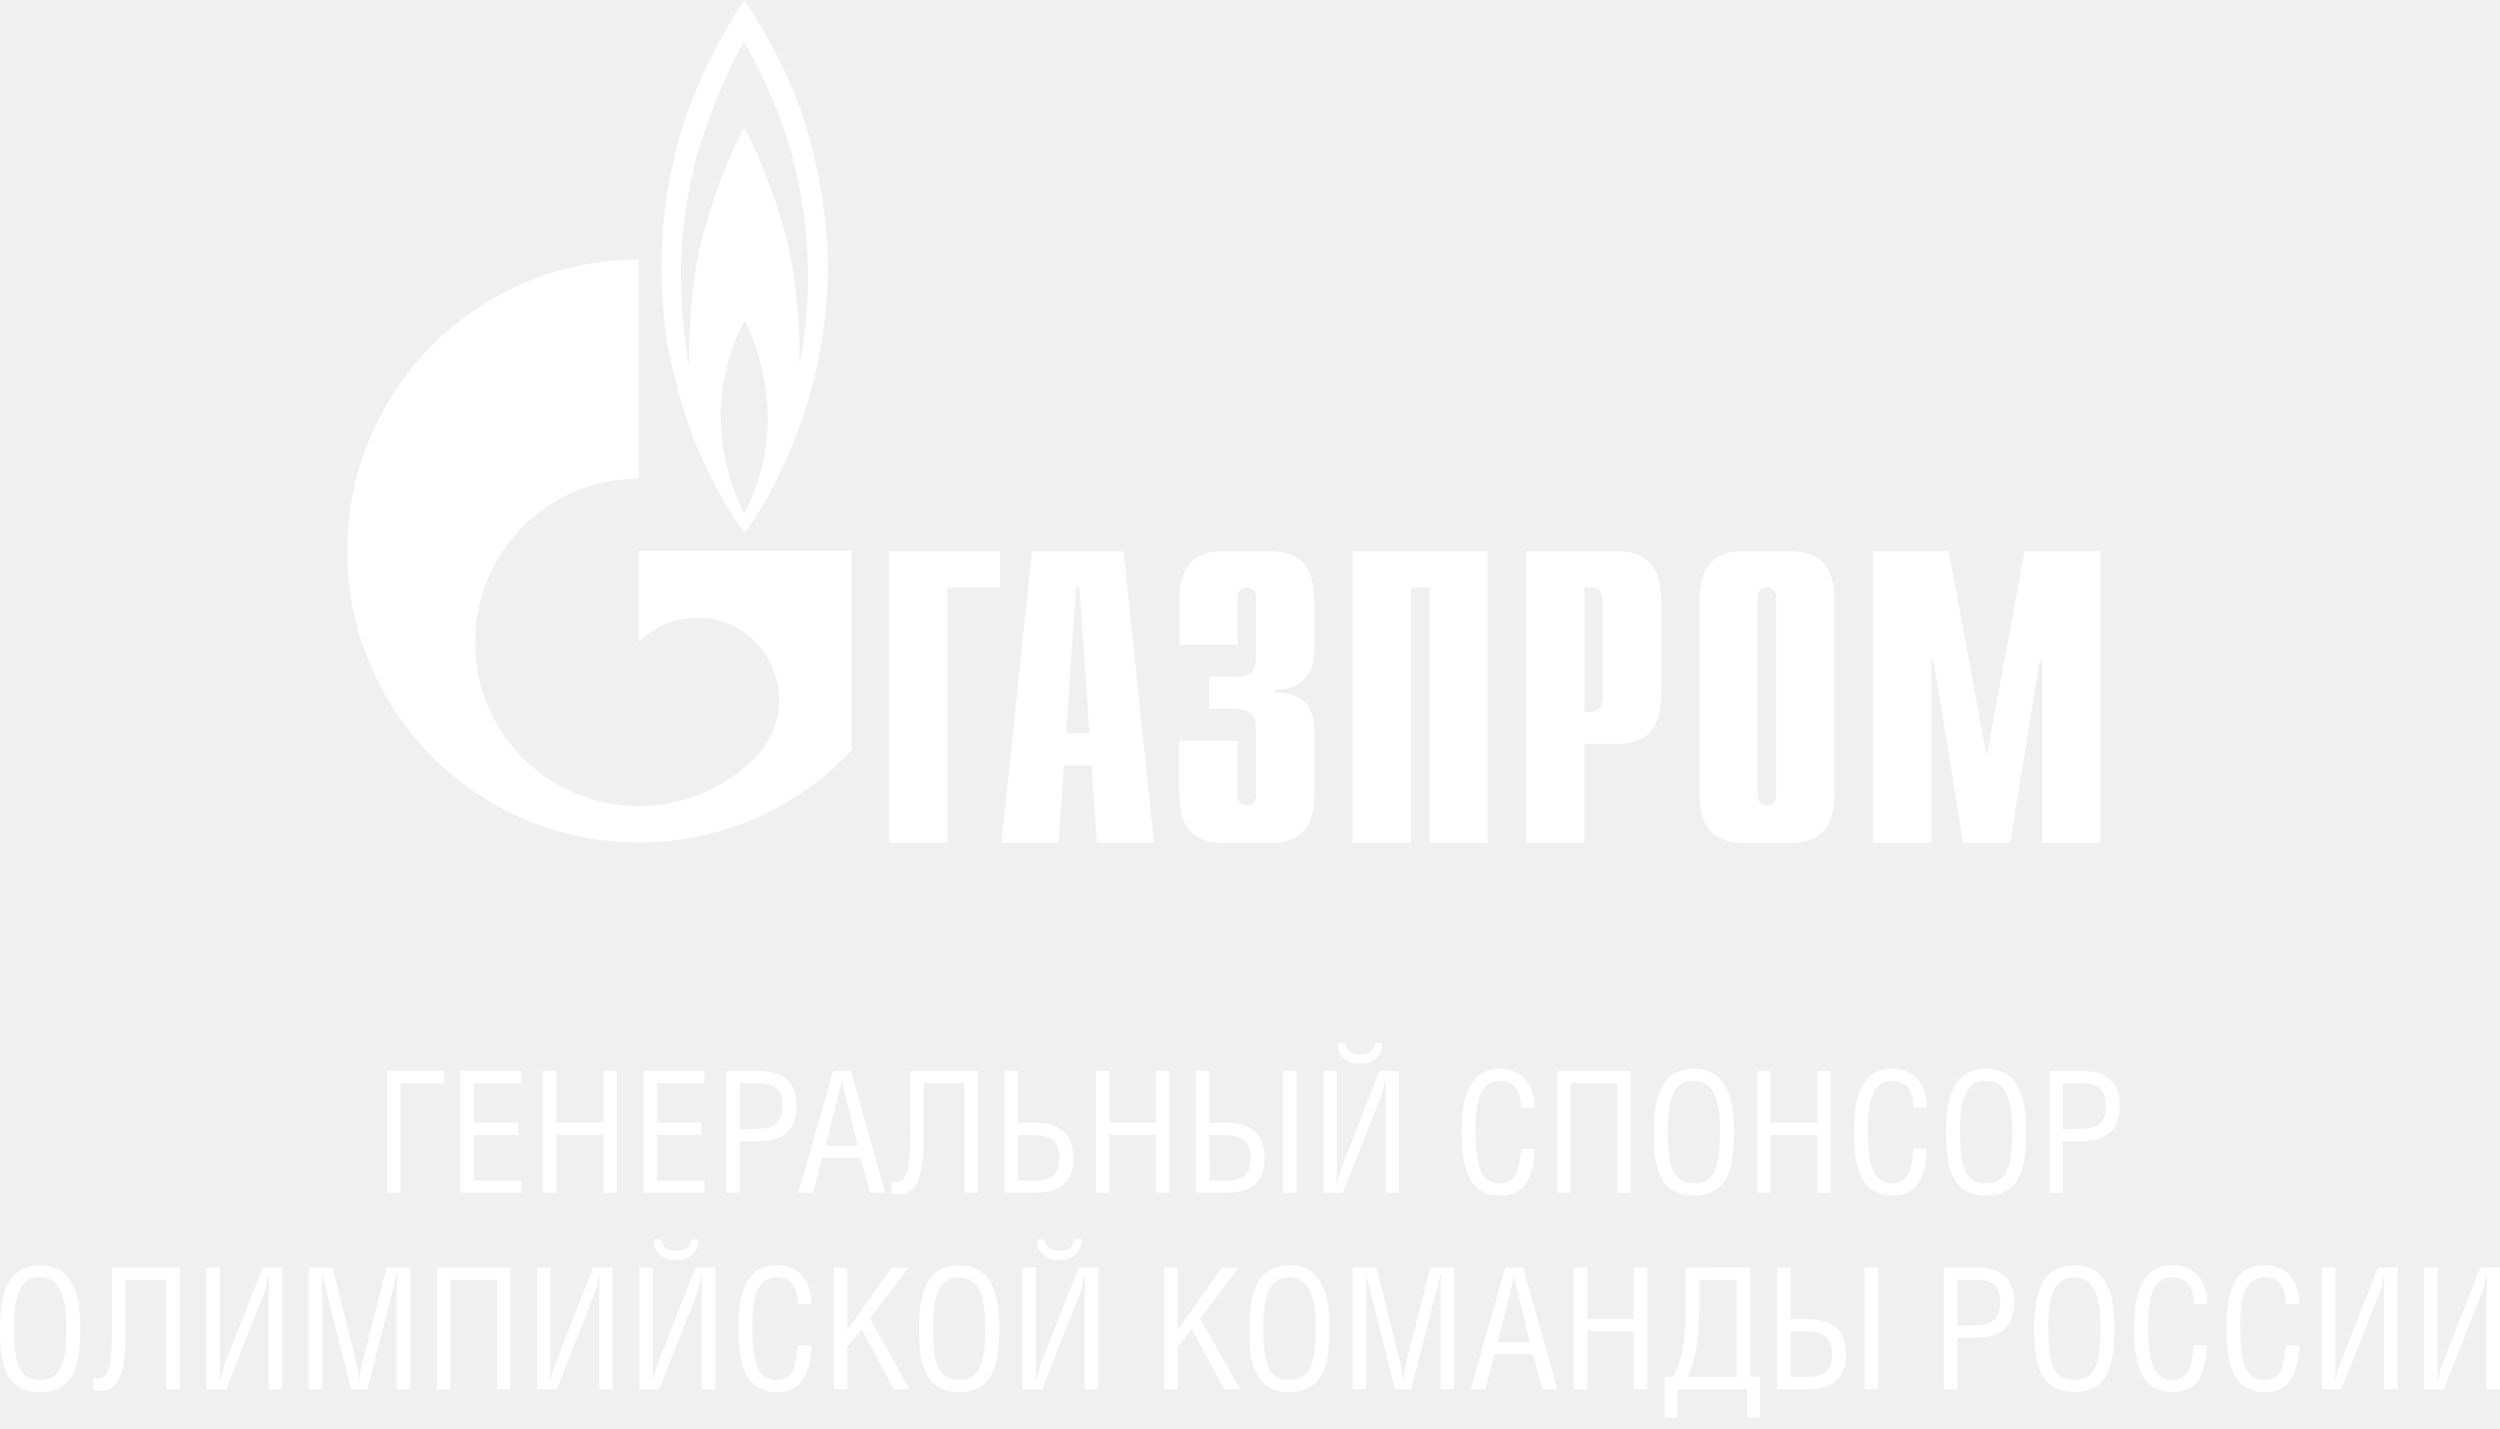
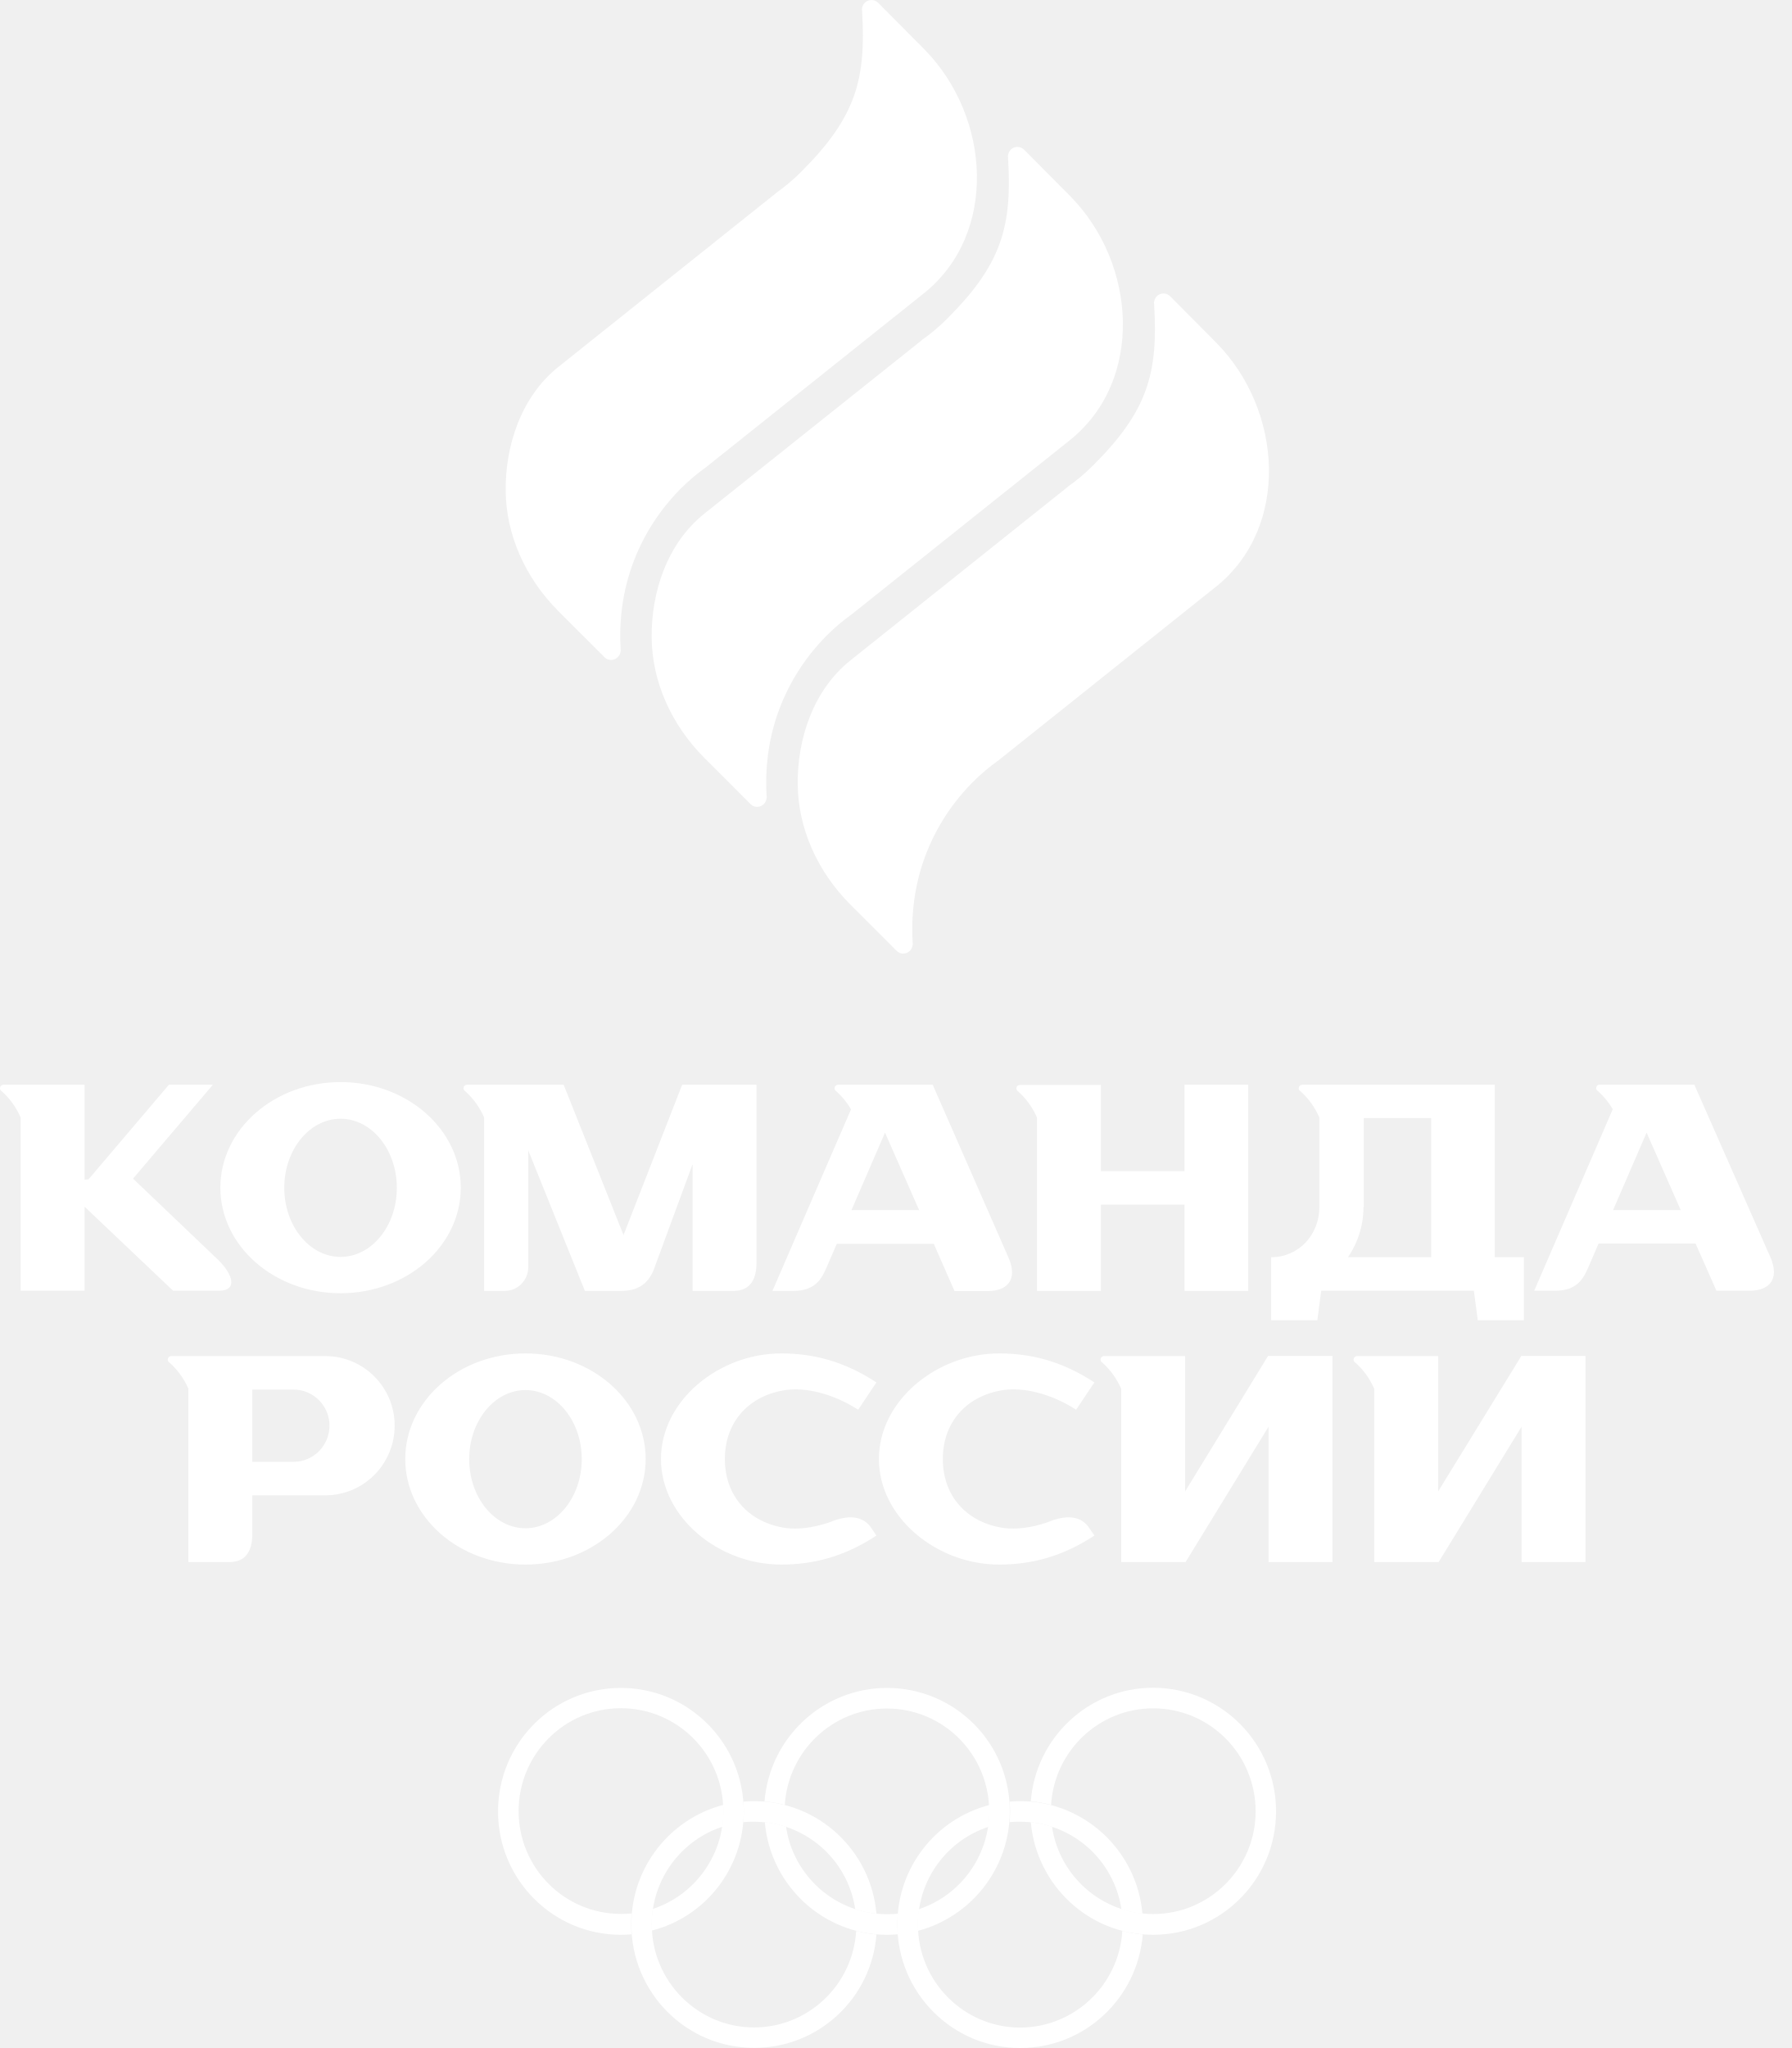
- <svg xmlns="http://www.w3.org/2000/svg" width="140" height="80" viewBox="0 0 140 80" fill="none">
-   <path fill-rule="evenodd" clip-rule="evenodd" d="M49.776 30.867H56.007V32.895H53.042V47.208H49.776V30.867Z" fill="white" />
-   <path fill-rule="evenodd" clip-rule="evenodd" d="M59.701 41.066L60.258 32.889H60.448L61.011 41.066H59.701ZM56.084 47.208H59.28L59.582 42.868H61.124L61.426 47.208H64.622L62.92 30.873H57.786L56.084 47.208Z" fill="white" />
-   <path fill-rule="evenodd" clip-rule="evenodd" d="M69.3 41.487V44.564C69.3 44.985 69.626 45.103 69.816 45.103C70.119 45.103 70.332 44.849 70.332 44.564V40.763C70.332 40.247 70.237 39.69 69.028 39.69H67.7V37.894H69.075C70.006 37.894 70.338 37.686 70.338 36.678V33.429C70.338 33.15 70.13 32.895 69.822 32.895C69.632 32.895 69.306 33.014 69.306 33.429V36.097H66.039V33.785C66.039 32.64 66.182 30.867 68.464 30.867H71.174C73.463 30.867 73.605 32.64 73.605 33.785V36.399C73.605 38.172 72.372 38.664 71.387 38.617V38.783C73.581 38.736 73.605 40.419 73.605 41V44.291C73.605 45.435 73.463 47.208 71.174 47.208H68.464C66.176 47.208 66.033 45.435 66.033 44.291V41.487H69.3Z" fill="white" />
-   <path fill-rule="evenodd" clip-rule="evenodd" d="M75.745 30.867H83.311V47.208H80.044V32.895H79.018V47.208H75.745V30.867Z" fill="white" />
-   <path fill-rule="evenodd" clip-rule="evenodd" d="M88.73 39.856V32.895H89.151C89.501 32.895 89.756 33.198 89.756 33.714V39.038C89.756 39.554 89.501 39.856 89.151 39.856H88.73ZM85.457 47.208H88.724V41.653H90.592C92.881 41.653 93.023 39.88 93.023 38.736V33.785C93.023 32.64 92.881 30.867 90.592 30.867H85.457V47.208Z" fill="white" />
-   <path fill-rule="evenodd" clip-rule="evenodd" d="M99.462 44.564C99.462 44.843 99.255 45.103 98.946 45.103C98.763 45.103 98.43 44.985 98.43 44.564V33.429C98.43 33.008 98.757 32.889 98.946 32.889C99.249 32.889 99.462 33.144 99.462 33.429V44.564ZM95.169 44.285C95.169 45.429 95.312 47.202 97.594 47.202H100.304C102.593 47.202 102.729 45.429 102.729 44.285V33.785C102.729 32.64 102.587 30.867 100.304 30.867H97.594C95.306 30.867 95.169 32.64 95.169 33.785V44.285Z" fill="white" />
-   <path fill-rule="evenodd" clip-rule="evenodd" d="M113.378 30.867H117.623V47.202H114.356V36.957H114.238L112.56 47.202H109.945L108.267 36.957H108.148V47.202H104.881V30.867H109.127L111.255 42.352L113.378 30.867Z" fill="white" />
-   <path fill-rule="evenodd" clip-rule="evenodd" d="M45.536 8.526C44.534 4.145 42.026 0.581 41.682 0C41.137 0.818 39.139 3.961 38.119 7.453C37.01 11.342 36.844 14.793 37.229 18.197C37.609 21.594 39.05 25.086 39.05 25.086C39.815 26.919 40.959 28.881 41.7 29.842C42.791 28.424 45.299 24.197 46.082 18.665C46.52 15.6 46.538 12.908 45.536 8.526ZM41.682 28.751C41.19 27.826 40.425 26.065 40.354 23.337C40.336 20.705 41.392 18.446 41.7 17.977C41.979 18.452 42.886 20.414 42.993 23.106C43.064 25.739 42.192 27.808 41.682 28.751ZM45.246 15.961C45.21 17.633 45.008 19.394 44.754 20.45C44.848 18.63 44.629 16.068 44.208 14.07C43.787 12.072 42.607 8.728 41.664 7.18C40.793 8.651 39.72 11.544 39.156 14.052C38.593 16.56 38.575 19.596 38.575 20.503C38.427 19.738 38.048 16.999 38.154 14.248C38.243 11.977 38.771 9.647 39.062 8.574C40.17 4.992 41.427 2.704 41.658 2.342C41.896 2.704 43.479 5.52 44.297 8.485C45.121 11.455 45.281 14.289 45.246 15.961Z" fill="white" />
-   <path fill-rule="evenodd" clip-rule="evenodd" d="M43.384 30.856H35.777V35.961C35.783 35.955 35.789 35.949 35.794 35.938C37.585 34.147 40.496 34.147 42.287 35.938C44.078 37.728 44.078 40.639 42.287 42.43C42.281 42.436 42.269 42.442 42.263 42.454C42.251 42.46 42.245 42.471 42.234 42.477C40.449 44.25 38.107 45.14 35.777 45.14C33.429 45.14 31.081 44.244 29.29 42.454C26.136 39.299 25.762 34.42 28.164 30.85C28.49 30.37 28.863 29.908 29.284 29.487C31.075 27.696 33.423 26.801 35.771 26.801V14.533C26.753 14.533 19.442 21.844 19.442 30.856C19.442 39.875 26.753 47.179 35.771 47.179C40.473 47.179 44.706 45.193 47.688 42.015V30.856H43.384Z" fill="white" />
-   <path fill-rule="evenodd" clip-rule="evenodd" d="M21.671 59.98V66.792H22.43V60.662H24.873V59.98H21.671ZM25.774 59.98V66.792H29.201V66.111H26.533V63.555H29.023V62.873H26.533V60.662H29.189V59.98H25.774ZM31.176 59.98H30.417V66.792H31.176V63.555H33.779V66.792H34.538V59.98H33.779V62.873H31.176V59.98ZM36.026 59.98V66.792H39.453V66.111H36.785V63.555H39.275V62.873H36.785V60.662H39.441V59.98H36.026ZM41.427 60.662H42.382C43.289 60.662 43.829 60.934 43.829 61.901C43.829 63.063 43.206 63.223 42.163 63.223H41.427V60.662ZM41.427 63.905H42.417C43.651 63.905 44.611 63.49 44.611 61.901C44.611 60.555 43.793 59.98 42.56 59.98H40.668V66.792H41.427V63.905ZM44.712 66.792H45.542L46.046 64.836H48.193L48.732 66.792H49.568L47.659 59.98H46.657L44.712 66.792ZM48.026 64.154H46.23L47.131 60.531H47.149L48.026 64.154ZM50.967 59.98V62.95C50.967 65.138 50.908 66.194 50.208 66.194C50.125 66.194 50.019 66.182 49.918 66.146V66.822C50.066 66.858 50.226 66.881 50.368 66.881C51.691 66.881 51.72 64.883 51.72 63.359V60.662H54.009V66.792H54.768V59.98H50.967ZM57.015 63.555H57.661C58.711 63.555 59.328 63.78 59.328 64.871C59.328 65.838 58.788 66.111 57.881 66.111H57.021L57.015 63.555ZM57.015 59.98H56.256V66.792H58.059C59.292 66.792 60.104 66.223 60.104 64.871C60.104 63.294 59.144 62.873 57.91 62.873H57.009V59.98H57.015ZM62.126 59.98H61.367V66.792H62.126V63.555H64.729V66.792H65.488V59.98H64.729V62.873H62.126V59.98ZM67.729 63.555H68.375C69.425 63.555 70.041 63.78 70.041 64.871C70.041 65.838 69.502 66.111 68.595 66.111H67.735L67.729 63.555ZM67.729 59.98H66.97V66.792H68.773C70.006 66.792 70.818 66.223 70.818 64.871C70.818 63.294 69.858 62.873 68.624 62.873H67.723V59.98H67.729ZM72.615 59.98H71.856V66.792H72.615V59.98ZM74.103 59.98V66.792H75.2L77.329 61.426C77.447 61.112 77.524 60.727 77.589 60.318H77.607C77.601 60.656 77.589 61.011 77.589 61.361V66.792H78.348V59.98H77.251L75.135 65.363C74.987 65.743 74.957 65.986 74.862 66.3H74.844C74.85 66.051 74.862 65.79 74.862 65.541V59.98H74.103ZM74.915 58.403C74.915 59.209 75.473 59.565 76.137 59.565C76.866 59.565 77.412 59.215 77.412 58.403H77.026C76.919 58.895 76.635 59.055 76.172 59.055C75.728 59.055 75.413 58.877 75.301 58.403H74.915ZM85.938 62.025C85.938 60.804 85.285 59.849 83.999 59.849C82.137 59.849 81.853 61.77 81.853 63.3C81.853 64.907 82.013 66.953 84.017 66.953C85.463 66.953 85.849 65.903 85.938 64.332H85.179C85.102 65.458 84.942 66.271 83.957 66.271C82.706 66.271 82.635 64.664 82.635 63.282C82.635 62.381 82.641 60.531 83.957 60.531C84.906 60.531 85.179 61.201 85.179 62.025H85.938ZM87.201 59.98V66.792H87.96V60.662H90.562V66.792H91.321V59.98H87.201ZM94.855 66.953C96.841 66.953 97.108 65.257 97.108 63.377C97.108 61.818 96.853 59.849 94.855 59.849C92.869 59.849 92.614 61.818 92.614 63.377C92.608 65.257 92.863 66.953 94.855 66.953ZM96.32 63.259C96.32 65.227 96.1 66.265 94.855 66.265C93.604 66.265 93.397 65.221 93.397 63.247C93.397 61.723 93.669 60.519 94.832 60.519C96.035 60.531 96.32 61.741 96.32 63.259ZM99.16 59.98H98.401V66.792H99.16V63.555H101.763V66.792H102.522V59.98H101.763V62.873H99.16V59.98ZM107.905 62.019C107.905 60.798 107.253 59.843 105.966 59.843C104.105 59.843 103.82 61.764 103.82 63.294C103.82 64.901 103.98 66.947 105.984 66.947C107.431 66.947 107.816 65.897 107.905 64.326H107.146C107.069 65.452 106.909 66.265 105.925 66.265C104.674 66.265 104.603 64.658 104.603 63.276C104.603 62.375 104.609 60.525 105.925 60.525C106.874 60.525 107.146 61.195 107.146 62.019H107.905ZM111.214 66.953C113.2 66.953 113.467 65.257 113.467 63.377C113.467 61.818 113.212 59.849 111.214 59.849C109.228 59.849 108.973 61.818 108.973 63.377C108.973 65.257 109.228 66.953 111.214 66.953ZM112.684 63.259C112.684 65.227 112.465 66.265 111.22 66.265C109.969 66.265 109.761 65.227 109.761 63.247C109.761 61.723 110.034 60.525 111.196 60.525C112.4 60.525 112.684 61.735 112.684 63.259ZM115.524 60.662H116.479C117.386 60.662 117.926 60.934 117.926 61.901C117.926 63.063 117.303 63.223 116.26 63.223H115.524V60.662ZM115.524 63.905H116.515C117.748 63.905 118.708 63.49 118.708 61.901C118.708 60.555 117.89 59.98 116.657 59.98H114.765V66.792H115.524V63.905Z" fill="white" />
-   <path fill-rule="evenodd" clip-rule="evenodd" d="M2.241 77.957C4.228 77.957 4.494 76.261 4.494 74.382C4.494 72.823 4.239 70.854 2.241 70.854C0.255 70.854 0 72.823 0 74.382C0 76.261 0.249 77.957 2.241 77.957ZM3.706 74.263C3.706 76.232 3.486 77.269 2.241 77.269C0.99 77.269 0.783 76.226 0.783 74.251C0.783 72.728 1.055 71.524 2.218 71.524C3.421 71.536 3.706 72.745 3.706 74.263ZM6.273 70.984V73.955C6.273 76.143 6.214 77.198 5.514 77.198C5.431 77.198 5.324 77.186 5.224 77.151V77.827C5.372 77.862 5.532 77.886 5.674 77.886C6.996 77.886 7.026 75.888 7.026 74.364V71.666H9.315V77.797H10.074V70.984H6.273ZM11.562 70.984V77.797H12.659L14.787 72.431C14.906 72.117 14.983 71.731 15.048 71.322H15.066C15.06 71.66 15.048 72.016 15.048 72.366V77.797H15.807V70.984H14.71L12.594 76.368C12.445 76.748 12.416 76.991 12.321 77.305H12.303C12.309 77.056 12.321 76.795 12.321 76.546V70.984H11.562ZM17.296 70.984V77.797H18.054V72.206C18.054 71.915 18.025 71.684 18.025 71.328H18.043C18.125 71.696 18.185 71.921 18.238 72.158L19.667 77.797H20.568L21.997 72.236C22.062 71.957 22.128 71.726 22.223 71.328H22.252C22.252 71.583 22.223 71.897 22.223 72.188V77.797H22.982V70.984H21.648L20.296 76.291C20.189 76.682 20.171 76.967 20.124 77.305H20.106C20.07 76.866 20.029 76.582 19.964 76.303L18.63 70.984H17.296ZM24.47 70.984V77.797H25.229V71.666H27.832V77.797H28.59V70.984H24.47ZM30.073 70.984V77.797H31.17L33.298 72.431C33.417 72.117 33.494 71.731 33.559 71.322H33.577C33.571 71.66 33.559 72.016 33.559 72.36V77.791H34.318V70.978H33.221L31.105 76.362C30.956 76.742 30.927 76.985 30.832 77.299H30.814C30.82 77.05 30.832 76.789 30.832 76.54V70.978H30.073V70.984ZM35.806 70.984V77.797H36.903L39.032 72.431C39.15 72.117 39.227 71.731 39.293 71.322H39.31C39.305 71.66 39.293 72.016 39.293 72.36V77.791H40.052V70.978H38.955L36.838 76.362C36.69 76.742 36.66 76.985 36.565 77.299H36.547C36.553 77.05 36.565 76.789 36.565 76.54V70.978H35.806V70.984ZM36.619 69.401C36.619 70.208 37.176 70.564 37.84 70.564C38.569 70.564 39.115 70.214 39.115 69.401H38.73C38.623 69.894 38.338 70.054 37.876 70.054C37.431 70.054 37.117 69.876 37.004 69.401H36.619ZM45.435 73.024C45.435 71.803 44.783 70.848 43.496 70.848C41.635 70.848 41.35 72.769 41.35 74.299C41.35 75.906 41.51 77.951 43.514 77.951C44.961 77.951 45.346 76.902 45.435 75.331H44.676C44.599 76.457 44.439 77.269 43.455 77.269C42.204 77.269 42.133 75.663 42.133 74.281C42.133 73.38 42.139 71.53 43.455 71.53C44.404 71.53 44.676 72.2 44.676 73.024H45.435ZM47.451 70.984H46.692V77.797H47.451V75.425L48.246 74.429L50.06 77.797H50.944L48.696 73.836L50.873 70.99H49.924L47.445 74.489L47.451 70.984ZM53.707 77.957C55.693 77.957 55.96 76.261 55.96 74.382C55.96 72.823 55.705 70.854 53.707 70.854C51.72 70.854 51.465 72.823 51.465 74.382C51.465 76.261 51.72 77.957 53.707 77.957ZM55.171 74.263C55.171 76.232 54.952 77.269 53.707 77.269C52.456 77.269 52.248 76.232 52.248 74.251C52.248 72.728 52.521 71.53 53.683 71.53C54.886 71.53 55.171 72.74 55.171 74.263ZM57.258 70.984V77.797H58.355L60.484 72.431C60.602 72.117 60.679 71.731 60.745 71.322H60.762C60.756 71.66 60.745 72.016 60.745 72.36V77.791H61.504V70.978H60.407L58.29 76.362C58.142 76.742 58.112 76.985 58.017 77.299H57.999C58.005 77.05 58.017 76.789 58.017 76.54V70.978H57.258V70.984ZM58.071 69.401C58.071 70.208 58.628 70.564 59.292 70.564C60.021 70.564 60.567 70.214 60.567 69.401H60.181C60.075 69.894 59.79 70.054 59.328 70.054C58.883 70.054 58.569 69.876 58.456 69.401H58.071ZM65.95 70.984H65.191V77.797H65.95V75.425L66.745 74.429L68.559 77.797H69.443L67.195 73.836L69.371 70.99H68.423L65.944 74.489V70.984H65.95ZM72.2 77.951C74.186 77.951 74.453 76.255 74.453 74.376C74.453 72.817 74.198 70.848 72.2 70.848C70.213 70.848 69.959 72.817 69.959 74.376C69.959 76.261 70.213 77.951 72.2 77.951ZM73.67 74.263C73.67 76.232 73.451 77.269 72.206 77.269C70.955 77.269 70.747 76.232 70.747 74.251C70.747 72.728 71.02 71.53 72.182 71.53C73.386 71.53 73.67 72.74 73.67 74.263ZM75.751 70.978V77.791H76.51V72.2C76.51 71.909 76.481 71.678 76.481 71.322H76.498C76.581 71.69 76.641 71.915 76.694 72.153L78.123 77.791H79.024L80.453 72.23C80.518 71.951 80.584 71.72 80.678 71.322H80.708C80.708 71.577 80.678 71.892 80.678 72.182V77.791H81.437V70.978H80.103L78.751 76.285C78.645 76.677 78.627 76.961 78.579 77.299H78.562C78.526 76.86 78.485 76.576 78.419 76.297L77.085 70.978H75.751ZM82.356 77.791H83.186L83.691 75.835H85.837L86.376 77.791H87.212L85.297 70.978H84.295L82.356 77.791ZM85.671 75.153H83.874L84.775 71.53H84.793L85.671 75.153ZM88.885 70.978H88.126V77.791H88.885V74.554H91.487V77.791H92.246V70.978H91.487V73.872H88.885V70.978ZM94.399 70.978V72.716C94.399 74.749 94.322 75.989 93.675 77.103H93.225V79.374H93.942V77.785H97.832V79.374H98.549V77.103H98.01V70.973L94.399 70.978ZM97.251 71.66V77.109H94.488C94.932 76.214 95.152 75.034 95.152 73.433V71.666H97.251V71.66ZM100.28 74.554H100.927C101.976 74.554 102.593 74.779 102.593 75.87C102.593 76.837 102.053 77.109 101.146 77.109H100.28V74.554ZM100.28 70.978H99.521V77.791H101.324C102.557 77.791 103.369 77.222 103.369 75.87C103.369 74.293 102.409 73.872 101.176 73.872H100.28V70.978ZM105.172 70.978H104.413V77.791H105.172V70.978ZM109.613 71.66H110.568C111.475 71.66 112.014 71.933 112.014 72.9C112.014 74.062 111.392 74.222 110.348 74.222H109.613V71.66ZM109.613 74.904H110.603C111.836 74.904 112.797 74.489 112.797 72.9C112.797 71.554 111.979 70.978 110.745 70.978H108.854V77.791H109.613V74.904ZM116.153 77.951C118.139 77.951 118.406 76.255 118.406 74.376C118.406 72.817 118.151 70.848 116.153 70.848C114.167 70.848 113.912 72.817 113.912 74.376C113.912 76.255 114.167 77.951 116.153 77.951ZM117.623 74.263C117.623 76.232 117.404 77.269 116.159 77.269C114.908 77.269 114.7 76.232 114.7 74.251C114.7 72.728 114.973 71.53 116.135 71.53C117.339 71.53 117.623 72.74 117.623 74.263ZM123.6 73.024C123.6 71.803 122.948 70.848 121.661 70.848C119.799 70.848 119.515 72.769 119.515 74.299C119.515 75.906 119.675 77.951 121.679 77.951C123.126 77.951 123.511 76.902 123.6 75.331H122.841C122.764 76.457 122.604 77.269 121.62 77.269C120.368 77.269 120.297 75.663 120.297 74.281C120.297 73.38 120.303 71.53 121.62 71.53C122.568 71.53 122.841 72.2 122.841 73.024H123.6ZM128.758 73.024C128.758 71.803 128.106 70.848 126.819 70.848C124.958 70.848 124.673 72.769 124.673 74.299C124.673 75.906 124.833 77.951 126.837 77.951C128.284 77.951 128.669 76.902 128.758 75.331H127.999C127.922 76.457 127.762 77.269 126.778 77.269C125.527 77.269 125.456 75.663 125.456 74.281C125.456 73.38 125.462 71.53 126.778 71.53C127.727 71.53 127.999 72.2 127.999 73.024H128.758ZM130.021 70.978V77.791H131.118L133.247 72.425C133.365 72.111 133.442 71.726 133.508 71.317H133.525C133.519 71.654 133.508 72.01 133.508 72.354V77.785H134.266V70.973H133.17L131.053 76.356C130.905 76.736 130.875 76.979 130.78 77.293H130.762C130.768 77.044 130.78 76.783 130.78 76.534V70.973L130.021 70.978ZM135.755 70.978V77.791H136.852L138.98 72.425C139.099 72.111 139.176 71.726 139.241 71.317H139.259C139.253 71.654 139.241 72.01 139.241 72.354V77.785H140V70.973H138.903L136.786 76.356C136.638 76.736 136.609 76.979 136.514 77.293H136.496C136.502 77.044 136.514 76.783 136.514 76.534V70.973H135.755V70.978Z" fill="white" />
+ <svg xmlns="http://www.w3.org/2000/svg" width="70" height="80" viewBox="0 0 70 80" fill="none">
+   <path fill-rule="evenodd" clip-rule="evenodd" d="M8.543 49.232L5.198 46.04L8.317 42.373H6.599L3.462 46.064L3.304 46.082V42.373H0.136C0.1 42.373 0.069 42.385 0.039 42.415C-0.01 42.464 -0.016 42.549 0.039 42.604C0.045 42.61 0.057 42.616 0.063 42.622C0.38 42.903 0.636 43.256 0.806 43.652V50.419H3.304V47.136L6.764 50.419H8.549C9.304 50.419 9.091 49.78 8.543 49.232ZM13.306 42.269C15.901 42.269 18.003 44.115 18.003 46.393C18.003 48.671 15.901 50.517 13.306 50.517C10.711 50.517 8.61 48.671 8.61 46.393C8.61 44.115 10.711 42.269 13.306 42.269ZM13.306 49.098C14.518 49.098 15.505 47.892 15.505 46.399C15.505 44.907 14.518 43.701 13.306 43.701C12.094 43.701 11.107 44.907 11.107 46.399C11.107 47.885 12.094 49.098 13.306 49.098ZM36.442 42.373H32.744C32.708 42.373 32.677 42.385 32.647 42.415C32.598 42.464 32.592 42.549 32.647 42.604C32.653 42.61 32.665 42.616 32.671 42.622C32.903 42.83 33.098 43.067 33.25 43.335L30.18 50.426H31.008C31.898 50.426 32.129 49.896 32.318 49.457L32.696 48.586H36.484L37.295 50.432H38.598C39.329 50.432 39.792 50.005 39.402 49.122L36.442 42.373ZM33.268 47.27L34.578 44.243L35.912 47.27H33.268ZM69.172 49.11L66.199 42.367H62.501C62.465 42.367 62.434 42.379 62.404 42.409C62.355 42.458 62.349 42.543 62.404 42.598C62.41 42.604 62.422 42.61 62.428 42.616C62.66 42.823 62.855 43.061 63.013 43.329L59.943 50.419H60.771C61.661 50.419 61.892 49.89 62.081 49.451L62.459 48.574H66.248L67.064 50.419H68.368C69.099 50.419 69.555 49.993 69.172 49.11ZM63.025 47.27L64.335 44.243L65.669 47.27H63.025ZM46.28 45.741V42.373H48.771V50.426H46.28V47.057H43.015V50.426H40.517V43.658C40.346 43.262 40.091 42.909 39.774 42.628C39.768 42.622 39.756 42.616 39.749 42.61C39.701 42.555 39.701 42.47 39.749 42.421C39.774 42.397 39.81 42.379 39.847 42.379H43.015V45.747H46.28V45.741ZM58.402 42.373H50.879C50.842 42.373 50.812 42.385 50.781 42.415C50.733 42.464 50.727 42.549 50.781 42.604C50.787 42.61 50.8 42.616 50.806 42.622C51.123 42.903 51.378 43.256 51.549 43.652V47.148C51.549 48.233 50.745 49.11 49.666 49.11V51.571H51.47L51.622 50.419H57.586L57.738 51.571H59.541V49.11H58.402V42.373ZM55.91 49.11H52.67C53.053 48.543 53.273 47.867 53.273 47.148H53.285V43.676H55.916V49.11H55.91ZM26.653 42.373L24.362 48.245L22.023 42.373H18.247C18.21 42.373 18.179 42.385 18.149 42.415C18.1 42.464 18.094 42.549 18.149 42.604C18.155 42.61 18.167 42.616 18.173 42.622C18.49 42.903 18.746 43.256 18.916 43.652V50.054V50.426H19.708C20.318 50.426 20.64 49.914 20.64 49.518V44.937L22.852 50.426H24.259C24.85 50.426 25.3 50.218 25.55 49.579L27.061 45.473V50.426H28.657C29.351 50.426 29.558 49.926 29.558 49.317V42.373H26.653Z" fill="white" />
+   <path fill-rule="evenodd" clip-rule="evenodd" d="M59.438 52.972L56.191 58.259V52.972H53.023C52.987 52.972 52.956 52.984 52.926 53.014C52.877 53.063 52.871 53.148 52.926 53.203C52.932 53.209 52.944 53.215 52.95 53.221C53.267 53.502 53.523 53.855 53.693 54.251V61.019H56.209L59.45 55.731V61.019H61.947V52.966H59.438V52.972ZM12.709 52.972H6.691C6.654 52.972 6.624 52.984 6.594 53.014C6.545 53.063 6.539 53.148 6.594 53.203C6.6 53.209 6.612 53.215 6.618 53.221C6.935 53.502 7.191 53.855 7.361 54.251V61.019H8.957C9.652 61.019 9.859 60.519 9.859 59.91V58.411H12.709C14.208 58.411 15.42 57.193 15.42 55.688C15.42 54.19 14.208 52.972 12.709 52.972ZM11.473 57.102H9.859V54.281H11.473C12.246 54.281 12.874 54.915 12.874 55.688C12.874 56.468 12.246 57.102 11.473 57.102ZM30.728 54.294C31.453 54.196 32.519 54.415 33.53 55.067L34.243 54.001C32.964 53.161 31.745 52.868 30.521 52.868C28.084 52.868 25.825 54.714 25.825 56.992C25.825 59.27 28.078 61.116 30.521 61.116C31.745 61.116 32.964 60.824 34.243 59.983L34.054 59.703C33.731 59.209 33.195 59.197 32.629 59.38C32.544 59.417 32.458 59.447 32.373 59.477C31.758 59.685 31.179 59.745 30.728 59.691C29.303 59.496 28.322 58.485 28.322 56.992C28.322 55.506 29.303 54.489 30.728 54.294ZM39.244 54.294C39.969 54.196 41.035 54.415 42.046 55.067L42.759 54.001C41.48 53.161 40.261 52.868 39.037 52.868C36.6 52.868 34.34 54.714 34.34 56.992C34.34 59.27 36.594 61.116 39.037 61.116C40.261 61.116 41.48 60.824 42.759 59.983L42.57 59.703C42.247 59.209 41.711 59.197 41.145 59.38C41.059 59.417 40.974 59.447 40.889 59.477C40.274 59.685 39.695 59.745 39.244 59.691C37.819 59.496 36.838 58.485 36.838 56.992C36.838 55.506 37.819 54.489 39.244 54.294ZM20.531 52.868C17.936 52.868 15.834 54.714 15.834 56.992C15.834 59.27 17.936 61.116 20.531 61.116C23.126 61.116 25.227 59.27 25.227 56.992C25.227 54.714 23.126 52.868 20.531 52.868ZM20.531 59.697C19.319 59.697 18.332 58.491 18.332 56.998C18.332 55.506 19.319 54.3 20.531 54.3C21.743 54.3 22.73 55.506 22.73 56.998C22.73 58.485 21.743 59.697 20.531 59.697ZM46.304 58.259V52.972H43.137C43.1 52.972 43.07 52.984 43.039 53.014C42.99 53.063 42.984 53.148 43.039 53.203C43.045 53.209 43.057 53.215 43.063 53.221C43.38 53.502 43.636 53.855 43.807 54.251V61.019H46.322L49.563 55.731V61.019H52.061V52.966H49.545L46.304 58.259Z" fill="white" />
+   <path fill-rule="evenodd" clip-rule="evenodd" d="M33.233 25.792C31.759 26.967 31.15 28.886 31.168 30.634C31.181 32.346 31.93 34.04 33.233 35.343L34.184 36.293L35.006 37.116L35.043 37.152C35.11 37.213 35.195 37.25 35.286 37.25C35.481 37.25 35.639 37.104 35.658 36.909C35.658 36.903 35.658 36.903 35.658 36.903C35.664 36.89 35.664 36.878 35.664 36.872C35.664 36.848 35.658 36.823 35.658 36.799C35.658 36.799 35.652 36.799 35.658 36.793C35.615 36.086 35.664 35.38 35.798 34.685C36.096 33.175 36.834 31.737 37.997 30.561C38.32 30.238 38.667 29.946 39.026 29.69C39.026 29.69 45.41 24.598 47.506 22.922C50.405 20.608 50.131 16.027 47.518 13.383L45.721 11.574C45.654 11.507 45.557 11.464 45.459 11.464C45.258 11.464 45.1 11.623 45.087 11.83C45.094 11.86 45.094 11.885 45.094 11.915C45.252 14.559 44.85 16.033 42.748 18.141C42.425 18.47 42.078 18.762 41.719 19.012V19.018C41.707 19.03 35.39 24.074 33.233 25.792Z" fill="white" />
+   <path fill-rule="evenodd" clip-rule="evenodd" d="M27.526 20.059C26.052 21.235 25.443 23.154 25.461 24.902C25.474 26.614 26.223 28.307 27.526 29.611L28.477 30.561L29.299 31.384L29.335 31.42C29.396 31.481 29.488 31.518 29.579 31.518C29.774 31.518 29.933 31.371 29.951 31.177C29.951 31.17 29.951 31.17 29.951 31.17C29.957 31.164 29.957 31.152 29.957 31.146C29.957 31.122 29.951 31.097 29.951 31.073C29.951 31.073 29.945 31.073 29.951 31.067C29.908 30.36 29.957 29.654 30.091 28.959C30.389 27.448 31.127 26.011 32.29 24.835C32.613 24.512 32.96 24.22 33.319 23.964C33.319 23.964 39.703 18.872 41.799 17.196C44.698 14.882 44.424 10.301 41.811 7.657L40.014 5.848C39.947 5.781 39.849 5.738 39.752 5.738C39.551 5.738 39.393 5.897 39.38 6.104C39.387 6.134 39.387 6.159 39.387 6.189C39.545 8.833 39.143 10.307 37.041 12.415C36.718 12.743 36.371 13.036 36.012 13.286V13.292C36 13.298 29.683 18.342 27.526 20.059Z" fill="white" />
+   <path fill-rule="evenodd" clip-rule="evenodd" d="M21.823 14.327C20.349 15.503 19.74 17.422 19.758 19.17C19.77 20.882 20.52 22.575 21.823 23.879L22.773 24.829L23.596 25.651L23.632 25.688C23.699 25.749 23.785 25.779 23.876 25.779C24.065 25.779 24.229 25.633 24.248 25.438C24.248 25.432 24.248 25.432 24.248 25.432C24.254 25.426 24.254 25.414 24.254 25.408C24.254 25.383 24.248 25.359 24.248 25.335C24.248 25.335 24.242 25.335 24.248 25.329C24.205 24.622 24.254 23.915 24.388 23.221C24.686 21.71 25.423 20.273 26.587 19.097C26.91 18.774 27.257 18.482 27.616 18.226C27.616 18.226 34 13.133 36.096 11.458C38.995 9.143 38.721 4.563 36.108 1.919L34.311 0.11C34.244 0.043 34.146 0 34.049 0C33.848 0 33.69 0.158 33.677 0.365C33.684 0.396 33.684 0.42 33.684 0.451C33.842 3.095 33.44 4.569 31.338 6.676C31.015 7.005 30.668 7.298 30.309 7.547V7.553C30.297 7.56 23.98 12.603 21.823 14.327Z" fill="white" />
+   <path fill-rule="evenodd" clip-rule="evenodd" d="M39.861 71.161C41.865 71.161 43.528 72.641 43.814 74.578C44.076 74.664 44.356 74.725 44.636 74.755C44.423 72.294 42.364 70.357 39.861 70.357C39.721 70.357 39.581 70.363 39.447 70.375C39.459 70.503 39.465 70.631 39.465 70.759C39.465 70.899 39.459 71.039 39.447 71.179C39.581 71.161 39.721 71.161 39.861 71.161ZM43.851 75.425C44.113 75.492 44.368 75.541 44.649 75.565C44.448 78.05 42.383 80 39.861 80C37.211 80 35.06 77.843 35.06 75.175C35.06 72.927 36.583 71.045 38.655 70.509C38.655 70.588 38.661 70.674 38.661 70.759C38.661 70.96 38.642 71.161 38.618 71.362C37.016 71.886 35.865 73.397 35.865 75.181C35.865 77.399 37.656 79.202 39.861 79.202C41.987 79.196 43.723 77.527 43.851 75.425Z" fill="white" />
+   <path fill-rule="evenodd" clip-rule="evenodd" d="M49.857 70.759C49.857 73.421 47.707 75.577 45.057 75.577C42.547 75.577 40.495 73.646 40.275 71.179C40.562 71.21 40.836 71.27 41.104 71.356C41.39 73.287 43.053 74.767 45.057 74.767C47.262 74.767 49.059 72.97 49.059 70.753C49.059 68.529 47.268 66.732 45.057 66.732C42.931 66.732 41.195 68.401 41.067 70.503C40.811 70.436 40.55 70.387 40.275 70.363C40.47 67.877 42.535 65.928 45.057 65.928C47.713 65.934 49.857 68.091 49.857 70.759Z" fill="white" />
+   <path fill-rule="evenodd" clip-rule="evenodd" d="M29.059 70.76C29.059 68.091 26.909 65.935 24.259 65.935C21.609 65.935 19.459 68.091 19.459 70.76C19.459 73.421 21.609 75.578 24.259 75.578C24.399 75.578 24.539 75.572 24.673 75.56C24.667 75.432 24.661 75.304 24.661 75.17C24.661 75.03 24.667 74.89 24.679 74.743C24.545 74.756 24.399 74.762 24.259 74.762C22.054 74.762 20.263 72.965 20.263 70.747C20.263 68.524 22.054 66.727 24.259 66.727C26.47 66.727 28.261 68.524 28.261 70.747C28.261 72.526 27.104 74.043 25.508 74.567C25.477 74.762 25.459 74.963 25.459 75.164C25.459 75.249 25.465 75.334 25.465 75.413C27.536 74.89 29.059 73.001 29.059 70.76Z" fill="white" />
+   <path fill-rule="evenodd" clip-rule="evenodd" d="M34.659 65.935C32.137 65.935 30.066 67.89 29.871 70.369C30.145 70.394 30.407 70.436 30.663 70.509C30.791 68.408 32.527 66.739 34.653 66.739C36.864 66.739 38.649 68.536 38.649 70.759C38.649 72.538 37.492 74.055 35.896 74.579C35.865 74.773 35.853 74.974 35.853 75.175C35.853 75.255 35.853 75.346 35.859 75.425C37.924 74.883 39.453 73.001 39.453 70.759C39.465 68.091 37.309 65.935 34.659 65.935ZM34.659 74.773C34.799 74.773 34.939 74.767 35.079 74.755C35.067 74.895 35.061 75.035 35.061 75.175C35.061 75.309 35.067 75.431 35.079 75.559C34.939 75.571 34.799 75.578 34.665 75.578C32.161 75.578 30.096 73.646 29.883 71.179C30.17 71.21 30.444 71.271 30.712 71.356C30.992 73.287 32.655 74.773 34.659 74.773Z" fill="white" />
+   <path fill-rule="evenodd" clip-rule="evenodd" d="M29.042 71.179C29.054 71.039 29.06 70.899 29.06 70.759C29.06 70.631 29.054 70.503 29.048 70.375C29.182 70.363 29.322 70.357 29.462 70.357C31.972 70.357 34.031 72.288 34.244 74.755C33.958 74.725 33.683 74.664 33.415 74.578C33.129 72.641 31.466 71.161 29.462 71.161C29.322 71.161 29.182 71.161 29.042 71.179ZM34.244 75.565C33.97 75.541 33.708 75.492 33.452 75.425C33.324 77.527 31.588 79.196 29.462 79.196C27.257 79.196 25.466 77.393 25.466 75.175C25.466 73.397 26.623 71.88 28.225 71.356C28.256 71.161 28.268 70.954 28.268 70.753C28.268 70.668 28.268 70.588 28.262 70.503C26.197 71.039 24.668 72.928 24.668 75.169C24.668 77.837 26.812 79.994 29.462 79.994C31.984 80 34.055 78.05 34.244 75.565Z" fill="white" />
</svg>
